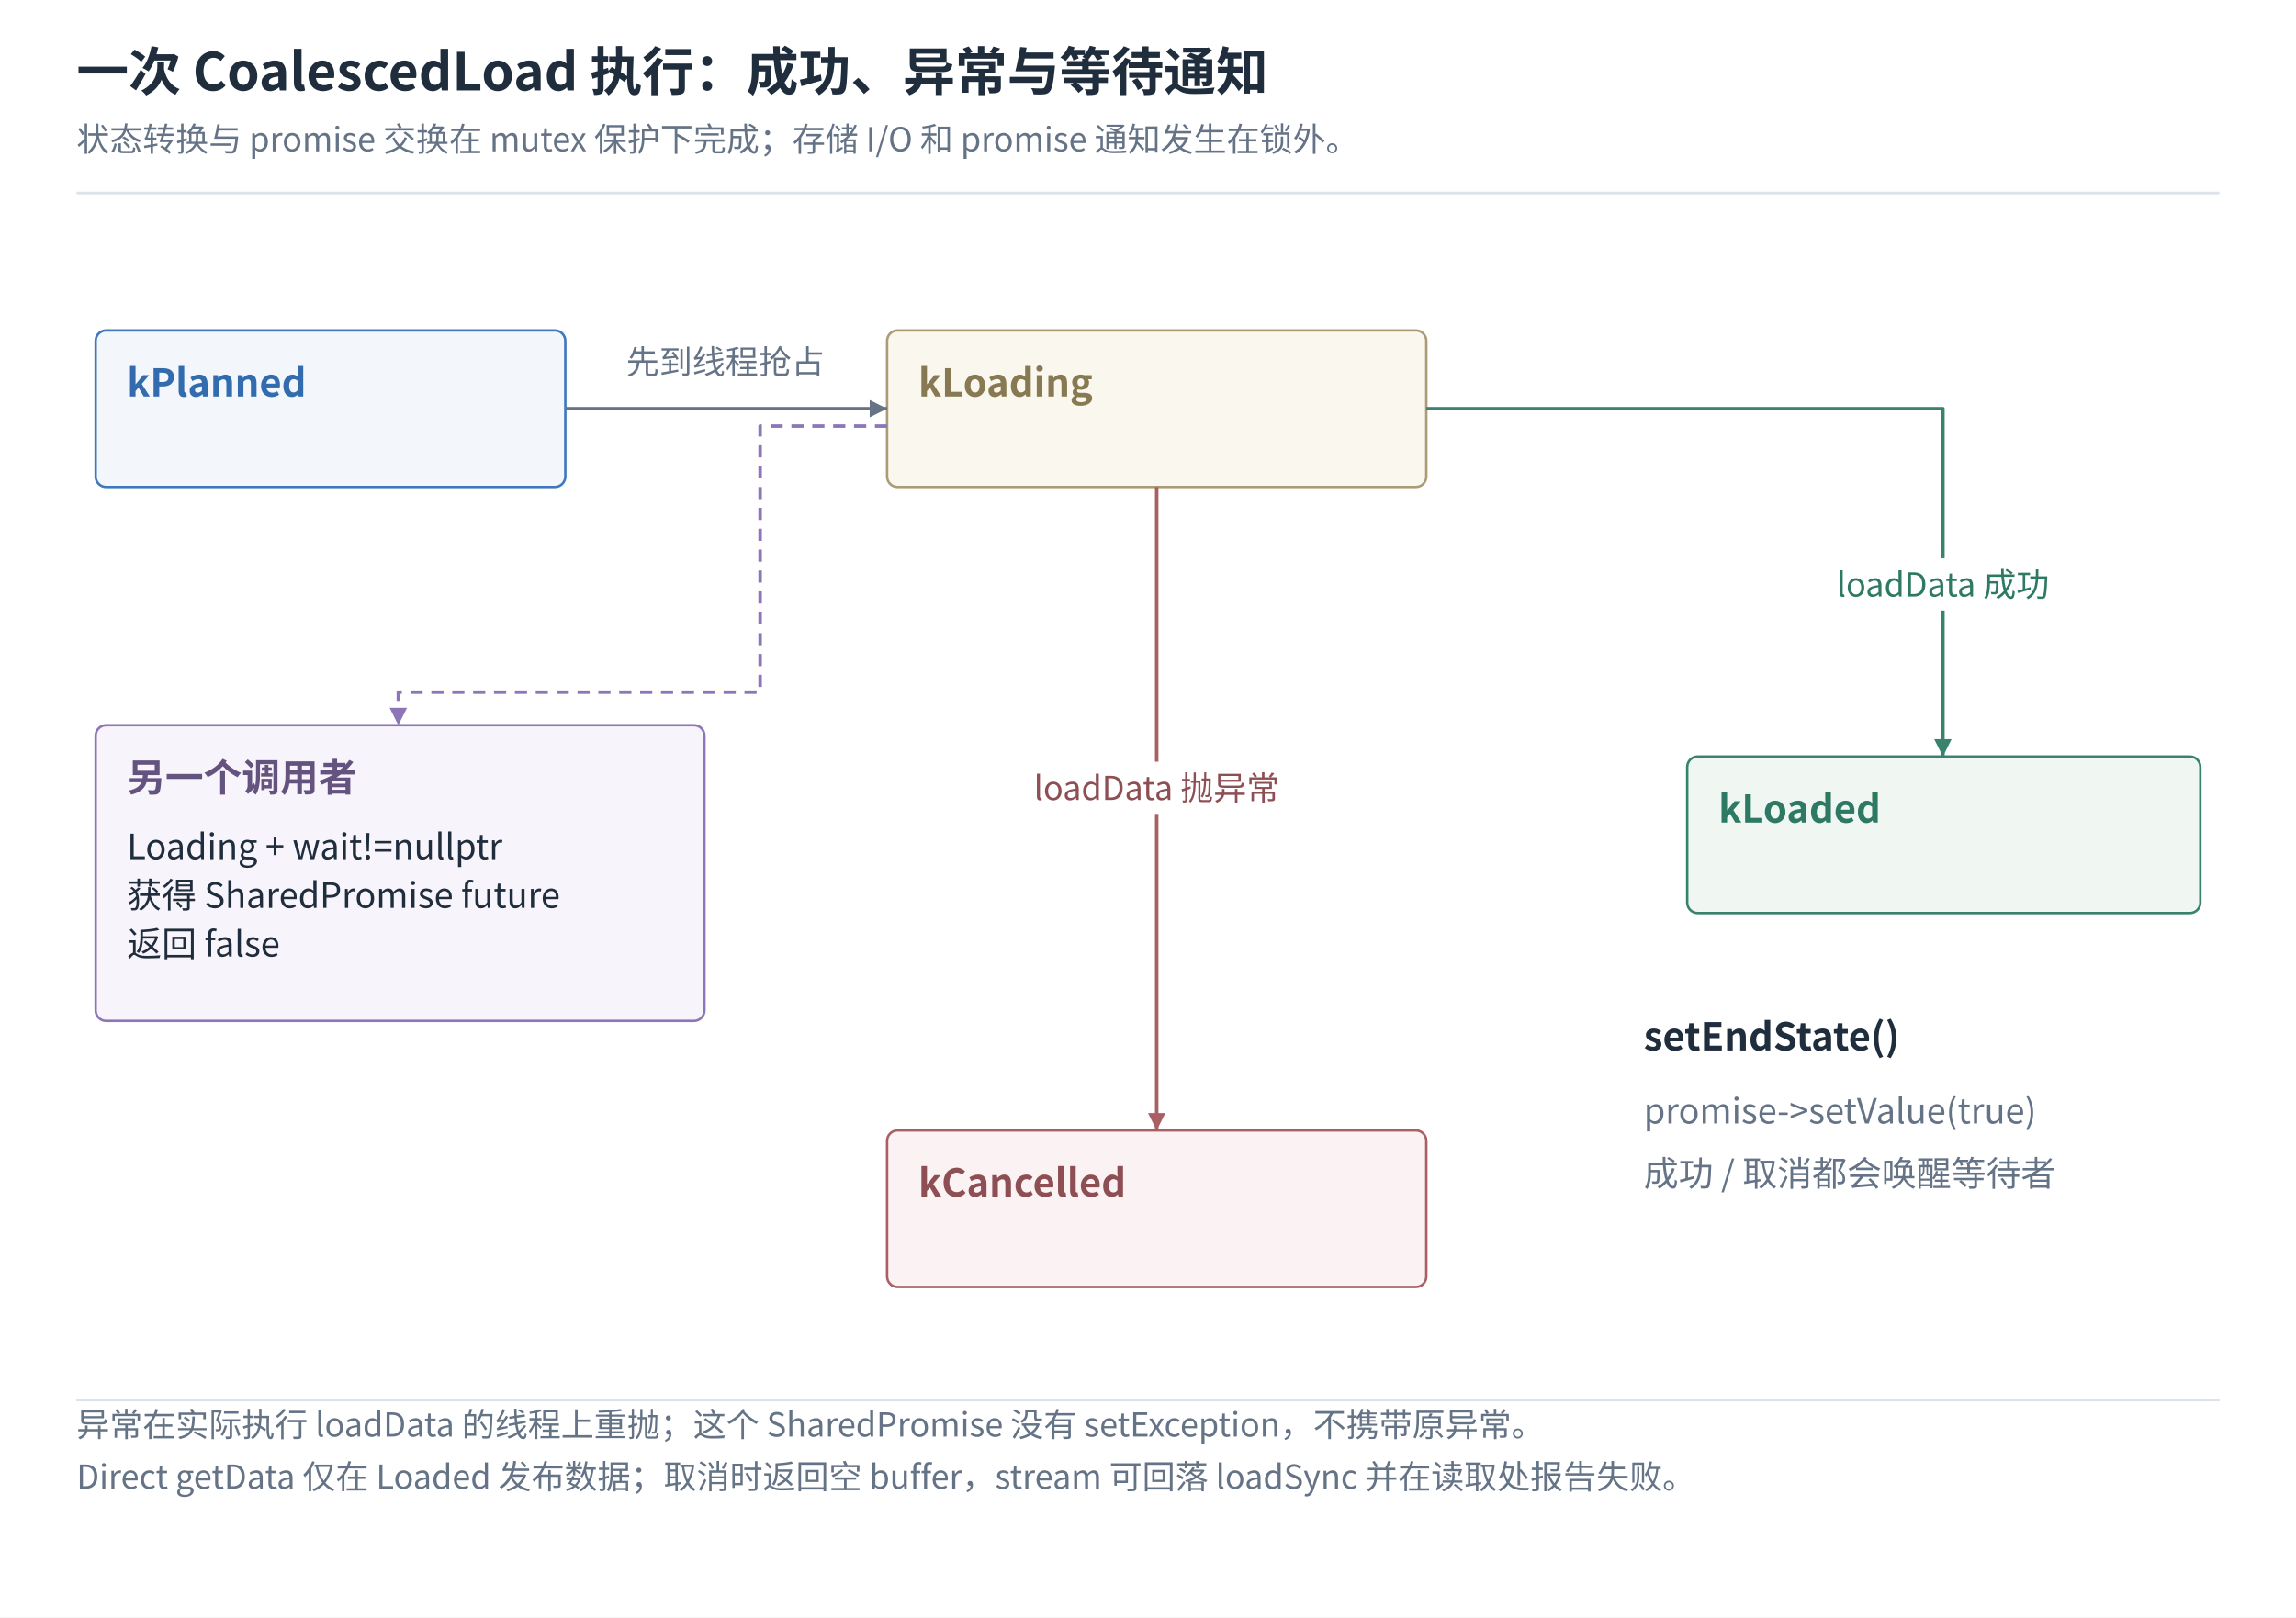
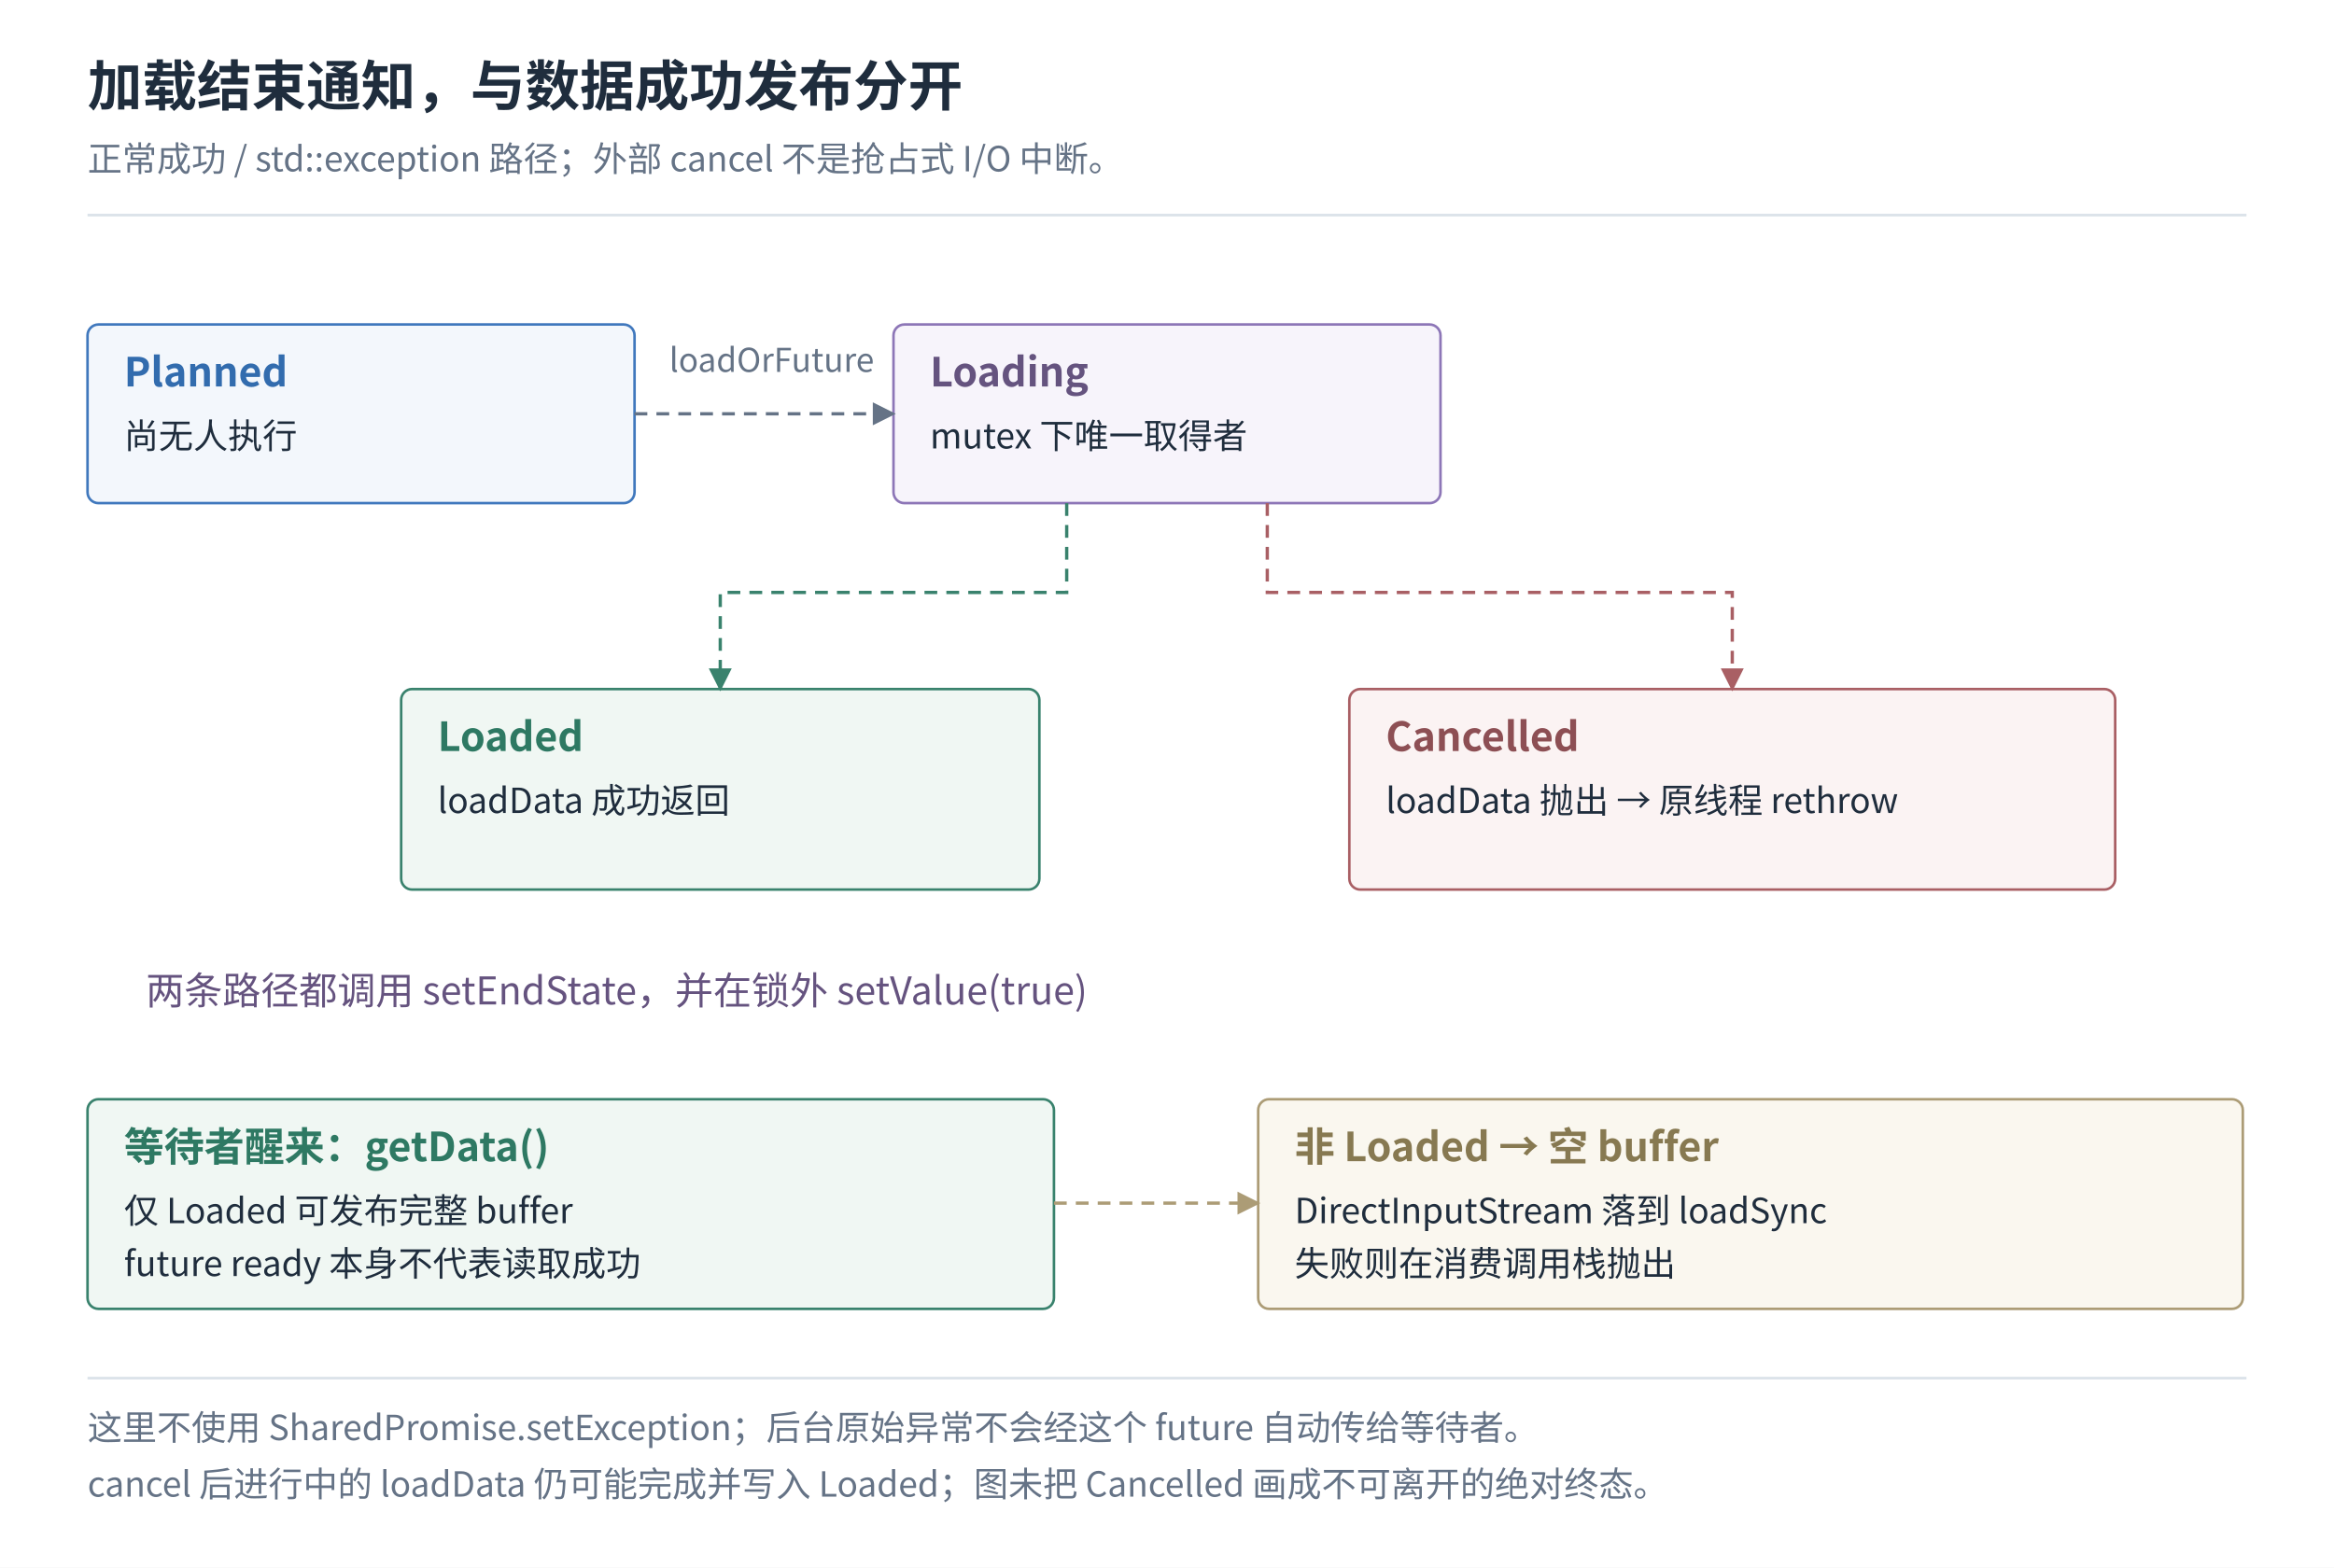
- <svg xmlns="http://www.w3.org/2000/svg" width="1320" height="930" viewBox="0 0 1320 930">
+ <svg xmlns="http://www.w3.org/2000/svg" width="1280" height="860" viewBox="0 0 1280 860" role="img">
  <defs>
-     <marker id="arr-muted" markerUnits="userSpaceOnUse" markerWidth="11" markerHeight="11" refX="10" refY="5" orient="auto">
-       <path d="M0 0L10 5L0 10Z" fill="#657386" />
+     <marker id="arr-muted" viewBox="0 0 10 10" refX="9" refY="5" markerWidth="7" markerHeight="7" orient="auto-start-reverse">
+       <path d="M 0 0 L 10 5 L 0 10 z" fill="#657386" />
    </marker>
-     <marker id="arr-blue" markerUnits="userSpaceOnUse" markerWidth="11" markerHeight="11" refX="10" refY="5" orient="auto">
-       <path d="M0 0L10 5L0 10Z" fill="#4078bd" />
+     <marker id="arr-blue" viewBox="0 0 10 10" refX="9" refY="5" markerWidth="7" markerHeight="7" orient="auto-start-reverse">
+       <path d="M 0 0 L 10 5 L 0 10 z" fill="#4078bd" />
    </marker>
-     <marker id="arr-green" markerUnits="userSpaceOnUse" markerWidth="11" markerHeight="11" refX="10" refY="5" orient="auto">
-       <path d="M0 0L10 5L0 10Z" fill="#39826d" />
+     <marker id="arr-green" viewBox="0 0 10 10" refX="9" refY="5" markerWidth="7" markerHeight="7" orient="auto-start-reverse">
+       <path d="M 0 0 L 10 5 L 0 10 z" fill="#39826d" />
    </marker>
-     <marker id="arr-purple" markerUnits="userSpaceOnUse" markerWidth="11" markerHeight="11" refX="10" refY="5" orient="auto">
-       <path d="M0 0L10 5L0 10Z" fill="#8d76b7" />
+     <marker id="arr-purple" viewBox="0 0 10 10" refX="9" refY="5" markerWidth="7" markerHeight="7" orient="auto-start-reverse">
+       <path d="M 0 0 L 10 5 L 0 10 z" fill="#8d76b7" />
    </marker>
-     <marker id="arr-warm" markerUnits="userSpaceOnUse" markerWidth="11" markerHeight="11" refX="10" refY="5" orient="auto">
-       <path d="M0 0L10 5L0 10Z" fill="#ac9c76" />
+     <marker id="arr-warm" viewBox="0 0 10 10" refX="9" refY="5" markerWidth="7" markerHeight="7" orient="auto-start-reverse">
+       <path d="M 0 0 L 10 5 L 0 10 z" fill="#ac9c76" />
    </marker>
-     <marker id="arr-red" markerUnits="userSpaceOnUse" markerWidth="11" markerHeight="11" refX="10" refY="5" orient="auto">
-       <path d="M0 0L10 5L0 10Z" fill="#a95f64" />
+     <marker id="arr-red" viewBox="0 0 10 10" refX="9" refY="5" markerWidth="7" markerHeight="7" orient="auto-start-reverse">
+       <path d="M 0 0 L 10 5 L 0 10 z" fill="#a95f64" />
    </marker>
  </defs>
-   <rect x="0" y="0" width="1320" height="930" rx="0" fill="#fff" stroke="none" stroke-width="0" />
-   <text x="44" y="52" font-family="Noto Sans CJK SC, Noto Sans SC, Arial, sans-serif" font-size="30" font-weight="700" text-anchor="start" fill="#1f2d3d">一次 CoalescedLoad 执行：成功、异常与等待通知</text>
-   <text x="44" y="87" font-family="Noto Sans CJK SC, Noto Sans SC, Arial, sans-serif" font-size="19" font-weight="400" text-anchor="start" fill="#657386">状态转换与 promise 交换在 mutex 保护下完成；存储 I/O 和 promise 通知发生在锁外。</text>
-   <path d="M44 111L1276 111" fill="none" stroke="#dce3ea" stroke-width="1.5" stroke-linejoin="round" />
-   <rect x="55" y="190" width="270" height="90" rx="6" fill="#f3f7fc" stroke="#4078bd" stroke-width="1.4" />
-   <text x="73" y="228" font-family="Noto Sans CJK SC, Noto Sans SC, Arial, sans-serif" font-size="22" font-weight="700" text-anchor="start" fill="#326cae">kPlanned</text>
-   <rect x="510" y="190" width="310" height="90" rx="6" fill="#faf7ef" stroke="#ac9c76" stroke-width="1.4" />
-   <text x="528" y="228" font-family="Noto Sans CJK SC, Noto Sans SC, Arial, sans-serif" font-size="22" font-weight="700" text-anchor="start" fill="#877951">kLoading</text>
-   <path d="M325 235L510 235" fill="none" stroke="#657386" stroke-width="2" stroke-linejoin="round" marker-end="url(#arr-muted)" />
-   <rect x="350.0" y="193" width="134.0" height="30" rx="3" fill="#fff" stroke="none" stroke-width="1.4" />
-   <text x="417" y="215" font-family="Noto Sans CJK SC, Noto Sans SC, Arial, sans-serif" font-size="19" font-weight="400" text-anchor="middle" fill="#657386">先到线程抢占</text>
-   <rect x="970" y="435" width="295" height="90" rx="6" fill="#f0f7f3" stroke="#39826d" stroke-width="1.4" />
-   <text x="988" y="473" font-family="Noto Sans CJK SC, Noto Sans SC, Arial, sans-serif" font-size="22" font-weight="700" text-anchor="start" fill="#2e7963">kLoaded</text>
-   <rect x="510" y="650" width="310" height="90" rx="6" fill="#fbf3f3" stroke="#a95f64" stroke-width="1.4" />
-   <text x="528" y="688" font-family="Noto Sans CJK SC, Noto Sans SC, Arial, sans-serif" font-size="22" font-weight="700" text-anchor="start" fill="#8d4f54">kCancelled</text>
-   <path d="M820 235H1117V435" fill="none" stroke="#39826d" stroke-width="2" stroke-linejoin="round" marker-end="url(#arr-green)" />
-   <rect x="1045.0" y="321" width="144.0" height="30" rx="3" fill="#fff" stroke="none" stroke-width="1.4" />
-   <text x="1117" y="343" font-family="Noto Sans CJK SC, Noto Sans SC, Arial, sans-serif" font-size="19" font-weight="400" text-anchor="middle" fill="#2e7963">loadData 成功</text>
-   <path d="M665 280L665 650" fill="none" stroke="#a95f64" stroke-width="2" stroke-linejoin="round" marker-end="url(#arr-red)" />
-   <rect x="583.5" y="438" width="163.0" height="30" rx="3" fill="#fff" stroke="none" stroke-width="1.4" />
-   <text x="665" y="460" font-family="Noto Sans CJK SC, Noto Sans SC, Arial, sans-serif" font-size="19" font-weight="400" text-anchor="middle" fill="#8d4f54">loadData 抛异常</text>
-   <rect x="55" y="417" width="350" height="170" rx="6" fill="#f7f4fb" stroke="#8d76b7" stroke-width="1.4" />
-   <text x="73" y="455" font-family="Noto Sans CJK SC, Noto Sans SC, Arial, sans-serif" font-size="22" font-weight="700" text-anchor="start" fill="#65537f">另一个调用者</text>
-   <text x="73" y="494" font-family="Noto Sans CJK SC, Noto Sans SC, Arial, sans-serif" font-size="20" font-weight="400" text-anchor="start" fill="#1f2d3d">Loading + wait!=nullptr</text>
-   <text x="73" y="522" font-family="Noto Sans CJK SC, Noto Sans SC, Arial, sans-serif" font-size="20" font-weight="400" text-anchor="start" fill="#1f2d3d">获得 SharedPromise future</text>
-   <text x="73" y="550" font-family="Noto Sans CJK SC, Noto Sans SC, Arial, sans-serif" font-size="20" font-weight="400" text-anchor="start" fill="#1f2d3d">返回 false</text>
-   <path d="M510 245H437V398H229V417" fill="none" stroke="#8d76b7" stroke-width="2" stroke-linejoin="round" marker-end="url(#arr-purple)" stroke-dasharray="7 5" />
-   <text x="945" y="604" font-family="Noto Sans CJK SC, Noto Sans SC, Arial, sans-serif" font-size="22" font-weight="700" text-anchor="start" fill="#1f2d3d">setEndState()</text>
-   <text x="945" y="646" font-family="Noto Sans CJK SC, Noto Sans SC, Arial, sans-serif" font-size="20" font-weight="400" text-anchor="start" fill="#657386">promise-&gt;setValue(true)</text>
-   <text x="945" y="682" font-family="Noto Sans CJK SC, Noto Sans SC, Arial, sans-serif" font-size="20" font-weight="400" text-anchor="start" fill="#657386">成功 / 取消都会唤醒等待者</text>
-   <path d="M44 805L1276 805" fill="none" stroke="#dce3ea" stroke-width="1.5" stroke-linejoin="round" />
-   <text x="44" y="826" font-family="Noto Sans CJK SC, Noto Sans SC, Arial, sans-serif" font-size="19" font-weight="400" text-anchor="start" fill="#657386">异常在实际执行 loadData 的线程上重抛；这个 SharedPromise 没有 setException，不携带原异常。</text>
-   <text x="44" y="856" font-family="Noto Sans CJK SC, Noto Sans SC, Arial, sans-serif" font-size="19" font-weight="400" text-anchor="start" fill="#657386">Direct getData 仅在 Loaded 发布数据；取消时返回空 buffer，stream 可回落 loadSync 并在读取处报告失败。</text>
+   <rect width="1280" height="860" fill="white" />
+   <text x="48" y="58" font-family="Noto Sans SC, Noto Sans CJK SC, Inter, Arial, sans-serif" font-size="30" fill="#1f2d3d" font-weight="600" text-anchor="start">加载结束通知，与数据成功发布分开</text>
+   <text x="48" y="94" font-family="Noto Sans SC, Noto Sans CJK SC, Inter, Arial, sans-serif" font-size="19" fill="#657386" font-weight="400" text-anchor="start">正常成功 / std::exception 路径；外部 cancel 不是抢占式 I/O 中断。</text>
+   <line x1="48" y1="118" x2="1232" y2="118" stroke="#dce3ea" stroke-width="1.5" />
+   <g class="card">
+     <rect x="48" y="178" width="300" height="98" rx="6" fill="#f3f7fc" stroke="#4078bd" stroke-width="1.4" />
+     <text x="68" y="212" font-family="Noto Sans SC, Noto Sans CJK SC, Inter, Arial, sans-serif" font-size="22" fill="#326cae" font-weight="600" text-anchor="start">Planned</text>
+     <text x="68" y="246" font-family="Noto Sans SC, Noto Sans CJK SC, Inter, Arial, sans-serif" font-size="19" fill="#1f2d3d" font-weight="400" text-anchor="start">尚无人执行</text>
+   </g>
+   <g class="card">
+     <rect x="490" y="178" width="300" height="98" rx="6" fill="#f7f4fb" stroke="#8d76b7" stroke-width="1.4" />
+     <text x="510" y="212" font-family="Noto Sans SC, Noto Sans CJK SC, Inter, Arial, sans-serif" font-size="22" fill="#65537f" font-weight="600" text-anchor="start">Loading</text>
+     <text x="510" y="246" font-family="Noto Sans SC, Noto Sans CJK SC, Inter, Arial, sans-serif" font-size="19" fill="#1f2d3d" font-weight="400" text-anchor="start">mutex 下唯一取得者</text>
+   </g>
+   <polyline points="348,227 490,227" fill="none" stroke="#657386" stroke-width="1.8" stroke-dasharray="7 5" marker-end="url(#arr-muted)" />
+   <text x="367" y="204" font-family="Noto Sans SC, Noto Sans CJK SC, Inter, Arial, sans-serif" font-size="18" fill="#657386" font-weight="400" text-anchor="start">loadOrFuture</text>
+   <g class="card">
+     <rect x="220" y="378" width="350" height="110" rx="6" fill="#f0f7f3" stroke="#39826d" stroke-width="1.4" />
+     <text x="240" y="412" font-family="Noto Sans SC, Noto Sans CJK SC, Inter, Arial, sans-serif" font-size="22" fill="#2e7963" font-weight="600" text-anchor="start">Loaded</text>
+     <text x="240" y="446" font-family="Noto Sans SC, Noto Sans CJK SC, Inter, Arial, sans-serif" font-size="19" fill="#1f2d3d" font-weight="400" text-anchor="start">loadData 成功返回</text>
+   </g>
+   <g class="card">
+     <rect x="740" y="378" width="420" height="110" rx="6" fill="#fbf3f3" stroke="#a95f64" stroke-width="1.4" />
+     <text x="760" y="412" font-family="Noto Sans SC, Noto Sans CJK SC, Inter, Arial, sans-serif" font-size="22" fill="#8d4f54" font-weight="600" text-anchor="start">Cancelled</text>
+     <text x="760" y="446" font-family="Noto Sans SC, Noto Sans CJK SC, Inter, Arial, sans-serif" font-size="19" fill="#1f2d3d" font-weight="400" text-anchor="start">loadData 抛出 → 原线程 rethrow</text>
+   </g>
+   <polyline points="585,276 585,325 395,325 395,378" fill="none" stroke="#39826d" stroke-width="1.8" stroke-dasharray="7 5" marker-end="url(#arr-green)" />
+   <polyline points="695,276 695,325 950,325 950,378" fill="none" stroke="#a95f64" stroke-width="1.8" stroke-dasharray="7 5" marker-end="url(#arr-red)" />
+   <text x="80" y="551" font-family="Noto Sans SC, Noto Sans CJK SC, Inter, Arial, sans-serif" font-size="21" fill="#65537f" font-weight="400" text-anchor="start">两条路径都调用 setEndState，并在锁外 setValue(true)</text>
+   <g class="card">
+     <rect x="48" y="603" width="530" height="115" rx="6" fill="#f0f7f3" stroke="#39826d" stroke-width="1.4" />
+     <text x="68" y="637" font-family="Noto Sans SC, Noto Sans CJK SC, Inter, Arial, sans-serif" font-size="22" fill="#2e7963" font-weight="600" text-anchor="start">等待者醒来：getData()</text>
+     <text x="68" y="671" font-family="Noto Sans SC, Noto Sans CJK SC, Inter, Arial, sans-serif" font-size="19" fill="#1f2d3d" font-weight="400" text-anchor="start">仅 Loaded 可发布完整 buffer</text>
+     <text x="68" y="700" font-family="Noto Sans SC, Noto Sans CJK SC, Inter, Arial, sans-serif" font-size="19" fill="#1f2d3d" font-weight="400" text-anchor="start">future ready 本身不代表读取成功</text>
+   </g>
+   <g class="card">
+     <rect x="690" y="603" width="540" height="115" rx="6" fill="#faf7ef" stroke="#ac9c76" stroke-width="1.4" />
+     <text x="710" y="637" font-family="Noto Sans SC, Noto Sans CJK SC, Inter, Arial, sans-serif" font-size="22" fill="#877951" font-weight="600" text-anchor="start">非 Loaded → 空 buffer</text>
+     <text x="710" y="671" font-family="Noto Sans SC, Noto Sans CJK SC, Inter, Arial, sans-serif" font-size="19" fill="#1f2d3d" font-weight="400" text-anchor="start">DirectInputStream 落到 loadSync</text>
+     <text x="710" y="700" font-family="Noto Sans SC, Noto Sans CJK SC, Inter, Arial, sans-serif" font-size="19" fill="#1f2d3d" font-weight="400" text-anchor="start">失败则在消费调用栈抛出</text>
+   </g>
+   <polyline points="578,660 690,660" fill="none" stroke="#ac9c76" stroke-width="1.8" stroke-dasharray="7 5" marker-end="url(#arr-warm)" />
+   <line x1="48" y1="756" x2="1232" y2="756" stroke="#dce3ea" stroke-width="1.5" />
+   <text x="48" y="790" font-family="Noto Sans SC, Noto Sans CJK SC, Inter, Arial, sans-serif" font-size="19" fill="#657386" font-weight="400" text-anchor="start">这里不使用 SharedPromise.setException；后台原始异常不会经这个 future 自动传给等待者。</text>
+   <text x="48" y="821" font-family="Noto Sans SC, Noto Sans CJK SC, Inter, Arial, sans-serif" font-size="19" fill="#657386" font-weight="400" text-anchor="start">cancel 后进行中的 loadData 仍可能完成并写入 Loaded；图未把 Cancelled 画成不可离开的绝对终态。</text>
</svg>
